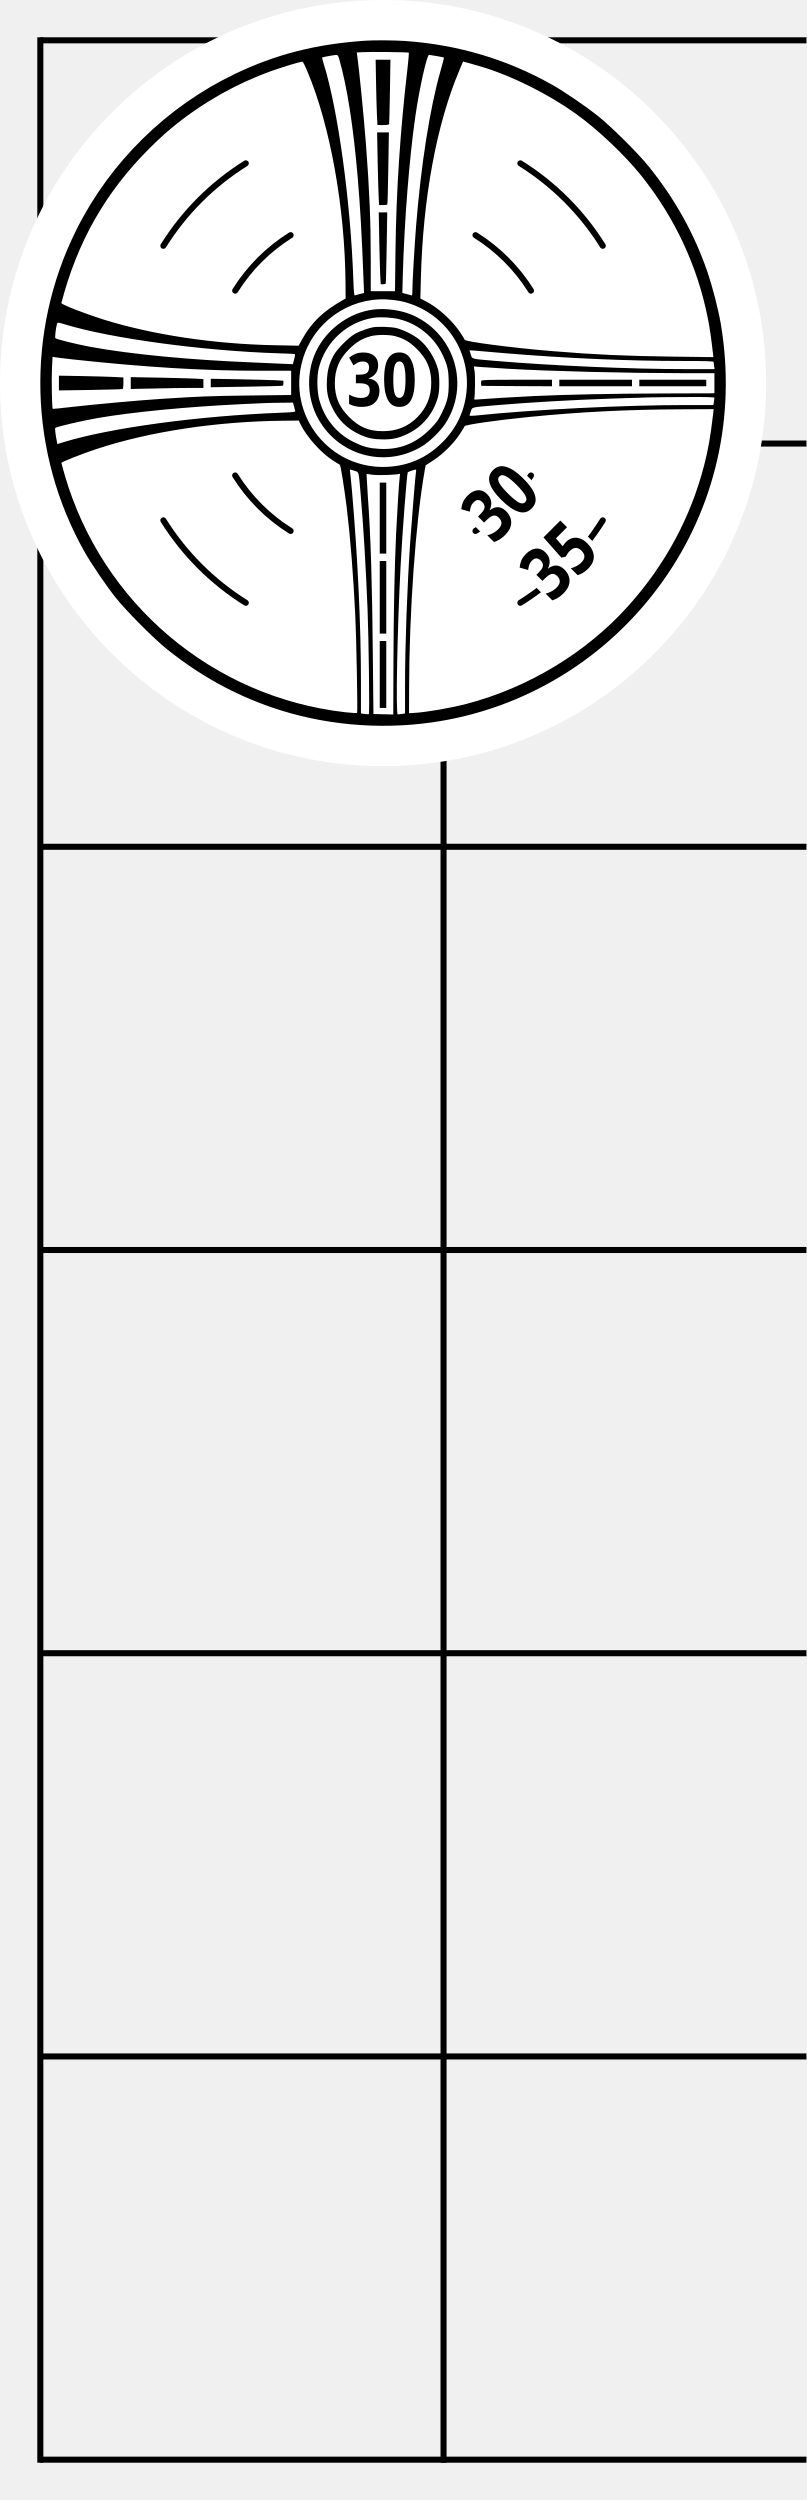
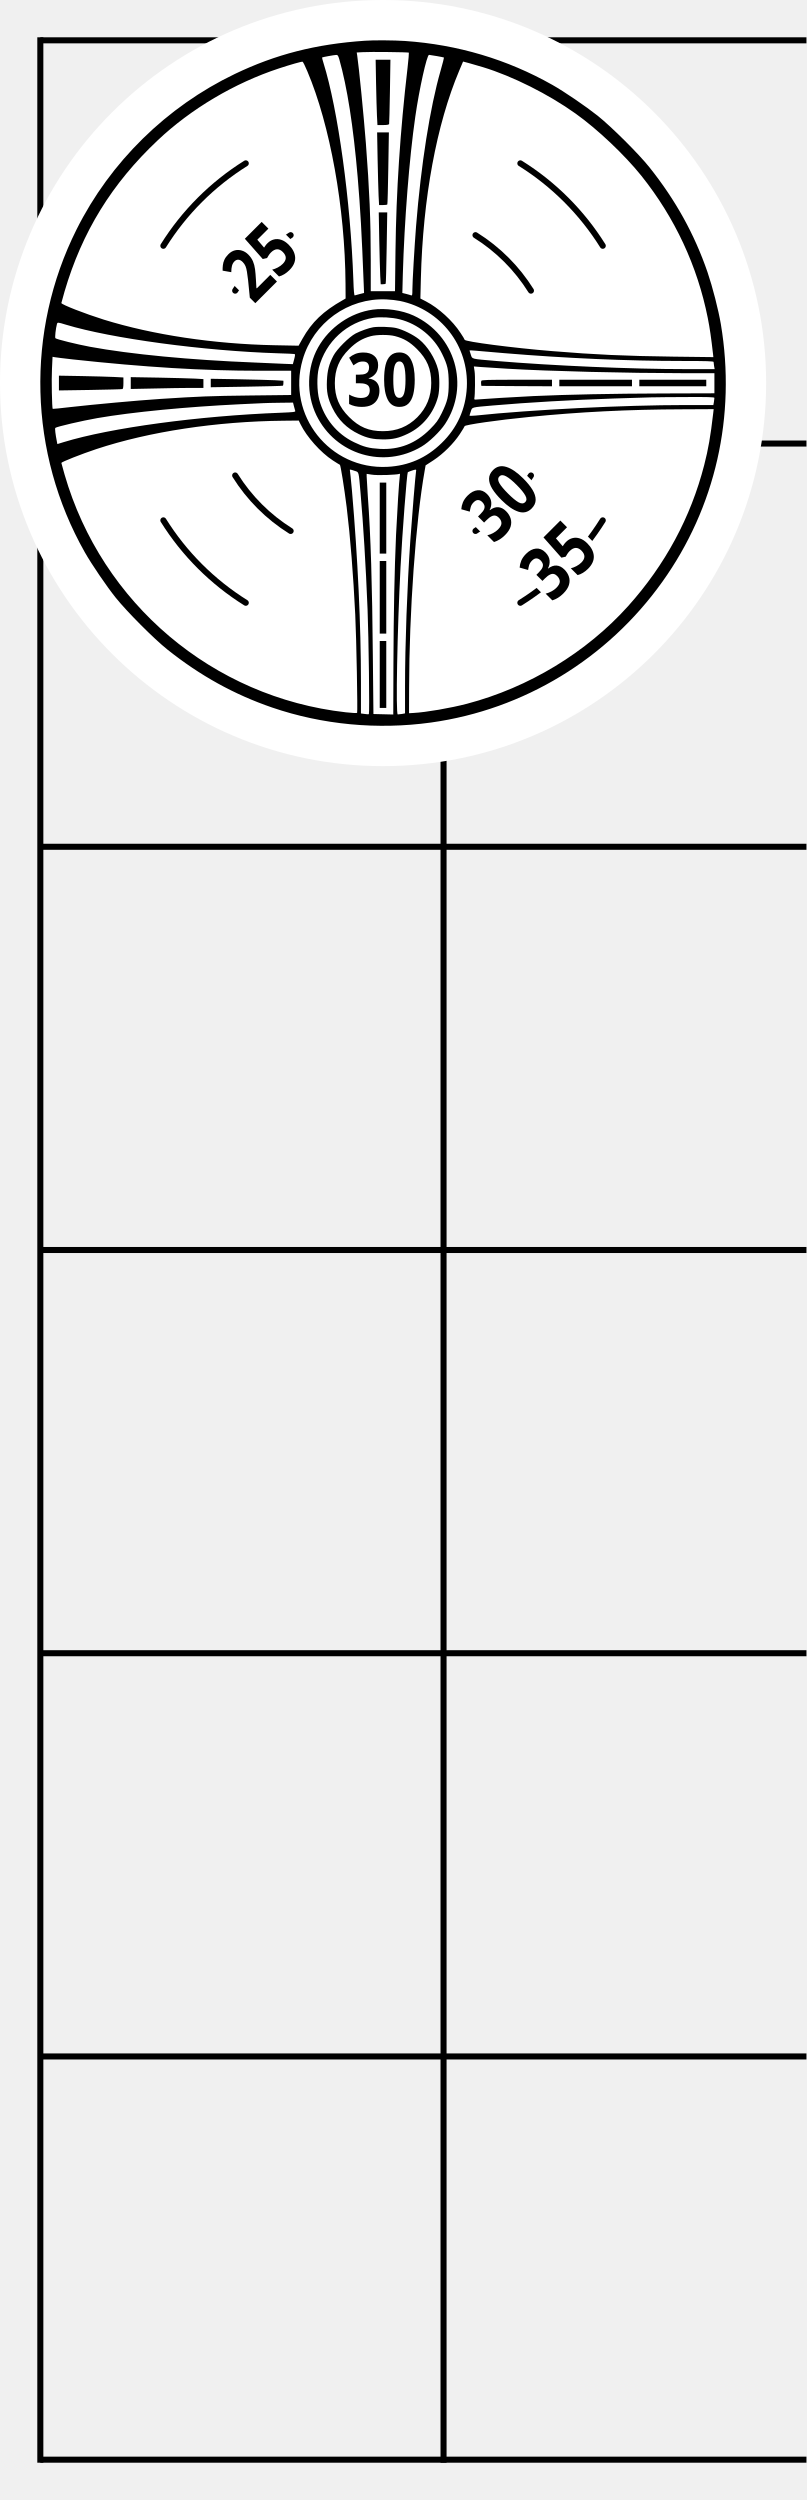
<svg xmlns="http://www.w3.org/2000/svg" xmlns:xlink="http://www.w3.org/1999/xlink" width="200mm" height="620mm" viewBox="0 0 200 620" version="1.1" id="svg8">
  <defs id="defs2" />
  <g id="layer1" transform="translate(0,323)">
    <path style="fill:none;stroke:#000000;stroke-width:1.5;stroke-linecap:butt;stroke-linejoin:miter;stroke-miterlimit:4;stroke-dasharray:none;stroke-opacity:1" d="M 10,287 H 200" id="path41" />
    <use x="0" y="0" xlink:href="#path41" id="use848" transform="translate(0,-100)" width="100%" height="100%" />
    <use x="0" y="0" xlink:href="#path41" id="use852" transform="translate(0,-200)" width="100%" height="100%" />
    <use x="0" y="0" xlink:href="#path41" id="use854" transform="translate(0,-300)" width="100%" height="100%" />
    <use x="0" y="0" xlink:href="#path41" id="use856" transform="translate(0,-400)" width="100%" height="100%" />
    <use x="0" y="0" xlink:href="#path41" id="use858" transform="translate(0,-500)" width="100%" height="100%" />
    <use x="0" y="0" xlink:href="#path41" id="use860" transform="translate(0,-600)" width="100%" height="100%" />
    <path style="fill:none;stroke:#000000;stroke-width:1.5;stroke-linecap:butt;stroke-linejoin:miter;stroke-miterlimit:4;stroke-dasharray:none;stroke-opacity:1" d="m 10,-313.75 v 601.5" id="path862" />
    <use x="0" y="0" xlink:href="#path862" id="use864" transform="translate(100)" width="100%" height="100%" />
    <circle style="opacity:1;fill:#ffffff;fill-opacity:1;fill-rule:nonzero;stroke:none;stroke-width:2;stroke-linecap:round;stroke-linejoin:round;stroke-miterlimit:4;stroke-dasharray:none;stroke-dashoffset:0;stroke-opacity:1;paint-order:markers stroke fill" id="path17" cx="95" cy="-228" r="95" />
    <path id="path354" style="fill:#000000;stroke:none;stroke-width:0.035" d="m 94.175,-155.74 v 8.3 h 0.81 0.81 v -8.3 -8.3 h -0.81 -0.81 z m 0,-19.131 v 9.009 h 0.81 0.81 v -9.009 -9.009 h -0.81 -0.81 z m 0,-19.637 v 8.806 h 0.81 0.81 v -8.806 -8.806 h -0.81 -0.81 z m 64.378,-33.505 v 0.81 h 8.3 8.3 v -0.81 -0.81 h -8.3 -8.3 z m -19.84,0 v 0.81 h 9.009 9.009 v -0.81 -0.81 h -9.009 -9.009 z m -19.354,-0.526 c -0.061,0.162 -0.081,0.506 -0.041,0.769 l 0.061,0.466 8.766,0.061 8.746,0.04 v -0.81 -0.81 h -8.705 c -7.369,0 -8.725,0.041 -8.827,0.283 z m -67.091,0.526 v 1.053 l 8.867,-0.142 c 4.859,-0.081 8.908,-0.182 9.009,-0.243 0.081,-0.041 0.142,-0.344 0.142,-0.668 v -0.567 l -2.065,-0.121 c -1.154,-0.061 -5.203,-0.162 -9.009,-0.243 l -6.944,-0.121 z m -19.84,0.02 v 1.458 l 5.932,-0.121 c 3.239,-0.081 7.308,-0.142 9.009,-0.142 h 3.077 v -1.093 -1.093 l -2.065,-0.121 c -1.154,-0.061 -5.203,-0.162 -9.009,-0.243 l -6.944,-0.121 z m -17.815,-0.02 v 1.842 l 7.754,-0.121 c 4.251,-0.081 7.855,-0.162 7.997,-0.223 0.162,-0.041 0.243,-0.526 0.243,-1.478 v -1.397 l -2.267,-0.121 c -1.255,-0.061 -4.859,-0.162 -7.997,-0.223 l -5.729,-0.101 z m 77.942,-13.827 c -1.053,0.162 -3.178,0.931 -4.353,1.539 -1.62,0.85 -4.656,3.887 -5.507,5.507 -1.113,2.146 -1.498,3.624 -1.62,6.175 -0.121,2.814 0.202,4.413 1.356,6.782 1.458,2.976 3.583,5.081 6.579,6.499 2.065,0.992 3.543,1.296 5.972,1.316 2.49,0 3.907,-0.324 6.175,-1.417 3.685,-1.761 6.418,-5.122 7.49,-9.232 0.405,-1.599 0.405,-5.081 0,-6.681 -0.729,-2.794 -2.632,-5.81 -4.717,-7.49 -1.437,-1.154 -3.988,-2.409 -5.709,-2.814 -1.215,-0.283 -4.413,-0.385 -5.668,-0.182 z m 5.365,2.186 c 2.207,0.567 3.725,1.458 5.486,3.219 2.51,2.51 3.543,4.94 3.543,8.422 0,3.34 -1.154,6.175 -3.462,8.503 -2.348,2.328 -5.081,3.442 -8.523,3.442 -3.502,0 -5.871,-0.992 -8.402,-3.523 -2.47,-2.47 -3.523,-4.98 -3.523,-8.381 0,-3.421 1.073,-5.992 3.543,-8.442 1.721,-1.721 3.28,-2.652 5.385,-3.219 1.458,-0.385 4.454,-0.405 5.952,-0.02 z m -5.446,-6.559 c -5.547,0.749 -10.79,4.373 -13.584,9.373 -2.814,5.041 -2.976,11.56 -0.425,16.823 4.778,9.798 16.702,13.361 26.075,7.774 1.883,-1.113 4.596,-3.725 5.851,-5.628 6.195,-9.454 2.531,-22.087 -7.814,-26.865 -2.834,-1.316 -6.944,-1.923 -10.102,-1.478 z m 6.66,2.409 c 4.535,1.154 8.503,4.393 10.527,8.604 1.336,2.733 1.599,3.988 1.62,7.187 0,3.3 -0.283,4.494 -1.741,7.49 -0.911,1.822 -1.296,2.348 -2.895,3.968 -3.543,3.543 -7.592,5.142 -12.471,4.879 -2.612,-0.142 -4.008,-0.506 -6.377,-1.66 -4.251,-2.045 -7.389,-5.891 -8.624,-10.527 -0.567,-2.146 -0.628,-5.851 -0.101,-7.895 1.66,-6.499 7.025,-11.418 13.584,-12.43 1.68,-0.263 4.616,-0.101 6.478,0.385 z m -5.081,-19.698 c 0.081,3.765 0.182,7.774 0.243,8.908 l 0.121,2.085 h 0.567 c 0.324,0 0.628,-0.061 0.668,-0.162 0.061,-0.081 0.162,-4.089 0.243,-8.908 l 0.142,-8.746 h -1.053 -1.053 z m -0.405,-19.941 c 0.081,3.705 0.182,7.774 0.243,9.009 l 0.121,2.288 h 0.972 c 0.547,0 1.032,-0.061 1.073,-0.162 0.061,-0.081 0.162,-4.13 0.243,-9.009 l 0.142,-8.847 h -1.458 -1.458 z m -0.385,-18.929 c 0.061,3.219 0.162,6.863 0.223,8.098 l 0.121,2.288 h 1.397 c 0.951,0 1.437,-0.081 1.498,-0.263 0.041,-0.121 0.121,-3.765 0.202,-8.098 l 0.121,-7.835 h -1.842 -1.822 z m -2.733,-10.527 c -12.228,0.83 -22.148,3.381 -32.29,8.24 -16.924,8.118 -30.893,21.844 -39.254,38.566 -12.673,25.306 -11.904,55.45 2.065,80.088 1.64,2.895 5.405,8.442 7.652,11.236 2.774,3.462 9.535,10.244 12.835,12.876 8.138,6.478 16.52,11.114 25.933,14.353 12.471,4.272 26.176,5.567 39.436,3.725 23.038,-3.219 43.728,-15.811 57.353,-34.902 13.179,-18.443 18.321,-41.096 14.515,-63.872 -0.607,-3.583 -2.045,-9.191 -3.32,-12.936 -3.239,-9.414 -7.875,-17.795 -14.353,-25.933 -2.632,-3.32 -9.434,-10.082 -12.876,-12.835 -2.814,-2.247 -8.381,-6.053 -11.236,-7.652 -11.195,-6.337 -23.524,-10.001 -36.541,-10.892 -2.713,-0.182 -7.774,-0.223 -9.92,-0.061 z m 10.871,2.956 c 0.041,0.061 -0.101,1.721 -0.324,3.725 -1.842,15.791 -2.814,30.65 -2.996,45.409 l -0.121,10.021 h -2.996 -3.016 v -7.693 c 0,-9.819 -0.324,-17.41 -1.215,-29.051 -0.526,-6.802 -1.741,-19.03 -2.146,-21.702 l -0.121,-0.749 1.498,-0.081 c 1.863,-0.121 11.296,0 11.438,0.121 z m -17.269,1.599 c 1.964,6.903 3.482,16.52 4.575,29.314 0.668,7.976 0.992,13.665 1.498,26.642 l 0.081,2.045 -1.053,0.263 c -0.567,0.142 -1.134,0.304 -1.255,0.344 -0.142,0.061 -0.263,-1.134 -0.344,-3.786 -0.688,-19.577 -3.806,-42.331 -7.41,-53.851 -0.223,-0.709 -0.385,-1.336 -0.344,-1.377 0.101,-0.081 2.935,-0.607 3.502,-0.628 0.364,-0.02 0.486,0.162 0.749,1.032 z m 24.192,-0.749 c 0.931,0.162 1.741,0.324 1.782,0.364 0.041,0.041 -0.344,1.478 -0.83,3.219 -2.632,9.151 -4.859,23.261 -6.094,38.627 -0.385,5 -0.911,13.807 -0.911,15.771 0,1.275 -0.041,1.458 -0.324,1.356 -0.182,-0.081 -0.749,-0.223 -1.255,-0.364 l -0.911,-0.223 0.121,-4.676 c 0.385,-13.179 1.599,-28.747 3.097,-39.092 0.972,-6.762 2.854,-15.285 3.401,-15.285 0.121,0 0.992,0.142 1.923,0.304 z m -32.108,3.765 c 5.648,13.321 9.353,33.869 9.474,52.717 l 0.02,3.644 -0.668,0.385 c -4.879,2.753 -7.713,5.466 -10.021,9.576 l -0.972,1.741 -6.094,-0.121 c -14.981,-0.304 -30.023,-2.571 -42.19,-6.337 -4.656,-1.458 -10.547,-3.745 -10.547,-4.13 0,-0.081 0.364,-1.356 0.79,-2.854 4.332,-14.779 11.742,-26.784 23.099,-37.493 8.26,-7.814 19.07,-14.212 30.083,-17.835 2.895,-0.952 5.588,-1.721 5.851,-1.66 0.121,0.041 0.648,1.093 1.174,2.369 z m 43.566,-1.012 c 7.308,2.227 16.277,6.721 22.978,11.519 5.405,3.846 12.167,10.264 16.277,15.386 8.341,10.426 13.928,22.411 16.499,35.327 0.506,2.551 0.83,4.838 1.316,9.09 l 0.061,0.587 -9.839,-0.121 c -12.268,-0.162 -19.354,-0.486 -30.185,-1.377 -9.738,-0.79 -21.662,-2.348 -21.662,-2.814 0,-0.081 -0.445,-0.85 -1.012,-1.68 -1.964,-3.037 -5.486,-6.235 -8.584,-7.835 l -1.377,-0.709 0.121,-4.919 c 0.506,-20.022 3.887,-38.262 9.515,-51.603 l 0.952,-2.247 1.458,0.385 c 0.81,0.223 2.369,0.668 3.482,1.012 z m -20.569,57.98 c 10.122,2.126 17.086,11.155 16.56,21.439 -0.283,5.385 -2.389,10.062 -6.256,13.807 -3.765,3.685 -8.199,5.628 -13.442,5.891 -14.293,0.749 -25.022,-12.795 -21.014,-26.581 2.632,-9.151 11.296,-15.386 20.771,-14.941 1.073,0.041 2.591,0.223 3.381,0.385 z m -82.902,5.871 c 11.276,3.421 34.173,6.519 52.656,7.106 2.126,0.061 3.948,0.142 4.089,0.182 0.162,0.061 0.142,0.405 -0.101,1.296 l -0.324,1.215 -2.146,-0.081 c -1.174,-0.061 -4.494,-0.202 -7.389,-0.324 -15.851,-0.628 -30.711,-2.045 -40.793,-3.907 -3.239,-0.607 -8.28,-1.842 -8.563,-2.126 -0.162,-0.162 0.081,-2.409 0.385,-3.523 0.142,-0.445 0.223,-0.445 2.186,0.162 z m 108.936,7.086 c 15.123,1.255 30.266,1.923 43.89,1.923 6.134,0 7.835,0.061 7.835,0.243 0,0.142 0.061,0.607 0.121,1.012 l 0.142,0.769 h -7.065 c -13.645,0 -33.12,-0.85 -47.15,-2.024 -6.316,-0.547 -5.871,-0.425 -6.256,-1.559 -0.182,-0.526 -0.324,-0.992 -0.324,-1.032 0,-0.061 0.668,-0.041 1.478,0.041 0.79,0.081 4.11,0.364 7.329,0.628 z m -107.398,1.518 c 18.159,1.964 32.452,2.834 46.563,2.834 h 7.794 v 3.016 2.996 l -10.224,0.121 c -9.94,0.121 -12.45,0.223 -22.168,0.85 -5.83,0.385 -16.661,1.377 -22.35,2.024 -2.389,0.283 -4.373,0.486 -4.393,0.445 -0.182,-0.182 -0.324,-7.369 -0.182,-9.92 l 0.142,-2.996 0.547,0.101 c 0.283,0.061 2.207,0.283 4.272,0.526 z m 108.005,2.328 c 10.527,0.628 29.314,1.093 44.295,1.113 h 7.025 v 2.49 2.49 l -12.795,0.041 c -12.693,0.041 -23.443,0.263 -32.047,0.648 -3.907,0.182 -13.24,0.749 -14.374,0.871 -0.263,0.02 -0.385,-0.061 -0.324,-0.263 0.182,-0.81 0.243,-5.709 0.061,-6.762 l -0.182,-1.194 1.741,0.142 c 0.952,0.061 3.927,0.263 6.6,0.425 z m 51.32,7.227 c 0,0.142 -0.061,0.607 -0.121,1.012 l -0.142,0.769 h -6.903 c -15.224,0 -38.303,1.154 -52.089,2.612 -0.81,0.081 -1.478,0.081 -1.478,0.02 0,-0.081 0.142,-0.547 0.324,-1.053 0.364,-1.093 0,-0.992 5.547,-1.478 8.665,-0.749 19.556,-1.377 29.861,-1.721 8.928,-0.304 9.576,-0.324 17.775,-0.364 5.668,-0.041 7.227,0.02 7.227,0.202 z m -104.28,2.065 c 0.121,0.486 0.263,1.012 0.324,1.174 0.101,0.263 -0.425,0.324 -3.482,0.445 -20.427,0.769 -42.352,3.745 -53.932,7.288 l -1.579,0.486 -0.101,-0.526 c -0.385,-1.943 -0.547,-3.34 -0.405,-3.482 0.304,-0.304 6.701,-1.782 10.406,-2.429 8.827,-1.518 22.046,-2.794 35.428,-3.442 2.51,-0.121 5.061,-0.243 5.668,-0.263 0.607,-0.041 2.531,-0.081 4.272,-0.101 l 3.178,-0.041 z m 103.976,1.782 c -0.648,5.628 -1.215,8.887 -2.227,12.815 -3.32,12.957 -9.677,24.739 -18.848,34.962 -10.345,11.519 -24.678,20.204 -39.963,24.233 -4.11,1.073 -10.163,2.126 -13.321,2.288 l -1.073,0.061 0.02,-6.276 c 0.02,-18.787 1.66,-41.582 3.867,-53.911 l 0.223,-1.275 1.964,-1.275 c 2.45,-1.62 4.96,-4.13 6.519,-6.478 0.648,-0.992 1.194,-1.883 1.194,-1.964 0,-0.344 8.3,-1.539 15.993,-2.288 12.531,-1.255 24.597,-1.862 38.121,-1.903 l 7.652,-0.04 z m -102.336,2.693 c 1.518,3.118 4.96,6.984 7.997,8.968 0.891,0.567 1.68,1.073 1.761,1.093 0.182,0.081 1.073,5.648 1.68,10.487 0.911,7.47 1.64,16.783 2.126,26.622 0.304,6.215 0.628,24.253 0.466,24.415 -0.101,0.081 -1.336,0.02 -2.794,-0.142 -32.999,-3.705 -60.531,-26.986 -69.763,-58.993 -0.425,-1.498 -0.79,-2.794 -0.79,-2.854 0,-0.243 5.041,-2.227 8.705,-3.442 13.098,-4.332 29.78,-6.863 46.401,-7.025 l 3.765,-0.041 z m 13.422,11.56 c 1.093,0.364 0.972,-0.041 1.458,5.446 0.688,7.997 1.296,17.775 1.741,28.849 0.283,7.207 0.526,25.933 0.324,26.055 -0.081,0.041 -0.547,0.02 -1.053,-0.061 l -0.911,-0.121 v -7.733 c 0,-14.171 -0.79,-30.812 -2.227,-47.494 -0.243,-2.612 -0.466,-4.879 -0.506,-5.021 -0.121,-0.324 0.041,-0.304 1.174,0.081 z m 15.224,0.121 c -0.121,0.587 -1.012,11.216 -1.417,17.066 -0.79,11.56 -1.316,25.954 -1.316,36.258 v 6.701 l -0.749,0.142 c -0.425,0.061 -0.891,0.121 -1.053,0.121 -0.526,0 -0.121,-20.953 0.688,-36.541 0.445,-8.604 1.579,-23.302 1.802,-23.524 0.101,-0.101 1.64,-0.648 1.903,-0.648 0.162,-0.02 0.223,0.142 0.142,0.425 z m -7.288,0.911 c 1.458,-0.061 2.794,-0.162 2.996,-0.243 0.324,-0.142 0.364,-0.081 0.263,0.526 -0.162,0.931 -0.668,8.948 -0.931,14.556 -0.385,8.725 -0.607,19.415 -0.648,31.946 l -0.041,12.612 -2.47,-0.061 -2.45,-0.061 -0.142,-13.969 c -0.162,-18.342 -0.526,-30.205 -1.255,-40.165 -0.142,-2.267 -0.283,-4.413 -0.283,-4.778 v -0.648 l 1.174,0.182 c 0.628,0.121 2.348,0.162 3.786,0.101 z" />
    <path style="opacity:1;fill:none;fill-opacity:1;fill-rule:nonzero;stroke:#000000;stroke-width:1.5;stroke-linecap:round;stroke-linejoin:round;stroke-miterlimit:4;stroke-dasharray:none;stroke-dashoffset:0;stroke-opacity:1;paint-order:markers stroke fill" id="path972" d="m 117.919,-264.678 a 43.25,43.25 0 0 1 13.759,13.759" />
    <path id="circle974" style="opacity:1;fill:none;fill-opacity:1;fill-rule:nonzero;stroke:#000000;stroke-width:1.5;stroke-linecap:round;stroke-linejoin:round;stroke-miterlimit:4;stroke-dasharray:none;stroke-dashoffset:0;stroke-opacity:1;paint-order:markers stroke fill" d="m 129.047,-282.487 a 64.25,64.25 0 0 1 20.44,20.44" />
    <path d="m 58.322,-250.919 a 43.25,43.25 0 0 1 13.759,-13.759" id="path1019" style="opacity:1;fill:none;fill-opacity:1;fill-rule:nonzero;stroke:#000000;stroke-width:1.5;stroke-linecap:round;stroke-linejoin:round;stroke-miterlimit:4;stroke-dasharray:none;stroke-dashoffset:0;stroke-opacity:1;paint-order:markers stroke fill" />
    <path d="m 40.513,-262.047 a 64.25,64.25 0 0 1 20.44,-20.44" style="opacity:1;fill:none;fill-opacity:1;fill-rule:nonzero;stroke:#000000;stroke-width:1.5;stroke-linecap:round;stroke-linejoin:round;stroke-miterlimit:4;stroke-dasharray:none;stroke-dashoffset:0;stroke-opacity:1;paint-order:markers stroke fill" id="path1021" />
    <path style="opacity:1;fill:none;fill-opacity:1;fill-rule:nonzero;stroke:#000000;stroke-width:1.5;stroke-linecap:round;stroke-linejoin:round;stroke-miterlimit:4;stroke-dasharray:none;stroke-dashoffset:0;stroke-opacity:1;paint-order:markers stroke fill" id="path1023" d="M 72.081,-191.322 A 43.25,43.25 0 0 1 58.322,-205.081" />
    <path id="path1025" style="opacity:1;fill:none;fill-opacity:1;fill-rule:nonzero;stroke:#000000;stroke-width:1.5;stroke-linecap:round;stroke-linejoin:round;stroke-miterlimit:4;stroke-dasharray:none;stroke-dashoffset:0;stroke-opacity:1;paint-order:markers stroke fill" d="M 60.953,-173.513 A 64.25,64.25 0 0 1 40.513,-193.953" />
    <path d="m 131.678,-205.081 a 43.25,43.25 0 0 1 -13.759,13.759" id="path1027" style="opacity:1;fill:none;fill-opacity:1;fill-rule:nonzero;stroke:#000000;stroke-width:1.5;stroke-linecap:round;stroke-linejoin:round;stroke-miterlimit:4;stroke-dasharray:none;stroke-dashoffset:0;stroke-opacity:1;paint-order:markers stroke fill" />
    <path d="m 149.487,-193.953 a 64.25,64.25 0 0 1 -20.44,20.44" style="opacity:1;fill:none;fill-opacity:1;fill-rule:nonzero;stroke:#000000;stroke-width:1.5;stroke-linecap:round;stroke-linejoin:round;stroke-miterlimit:4;stroke-dasharray:none;stroke-dashoffset:0;stroke-opacity:1;paint-order:markers stroke fill" id="path1029" />
    <text xml:space="preserve" style="font-style:normal;font-variant:normal;font-weight:bold;font-stretch:normal;font-size:16.729px;line-height:1000;font-family:'Tlwg Typewriter';-inkscape-font-specification:'Tlwg Typewriter Bold';letter-spacing:0px;word-spacing:0px;fill:#000000;fill-opacity:1;stroke:none;stroke-width:0.265" x="94.464" y="-202.347" id="text1083" transform="scale(0.9103436,1.098486)">
      <tspan id="tspan1081" x="94.464" y="-202.347" style="font-style:normal;font-variant:normal;font-weight:bold;font-stretch:normal;font-family:'Tlwg Typewriter';-inkscape-font-specification:'Tlwg Typewriter Bold';letter-spacing:0px;stroke-width:0.265">30</tspan>
    </text>
    <g id="g1148" transform="rotate(-45,108.8187,-123.4152)">
      <rect y="-171" x="164" height="12" width="18" id="rect1139" style="opacity:1;fill:#ffffff;fill-opacity:1;fill-rule:nonzero;stroke:none;stroke-width:1.5;stroke-linecap:round;stroke-linejoin:round;stroke-miterlimit:4;stroke-dasharray:none;stroke-dashoffset:0;stroke-opacity:1;paint-order:markers stroke fill" />
      <text xml:space="preserve" style="font-style:normal;font-variant:normal;font-weight:bold;font-stretch:normal;font-size:16.729px;line-height:1000;font-family:'Tlwg Typewriter';-inkscape-font-specification:'Tlwg Typewriter Bold';letter-spacing:0px;word-spacing:0px;fill:#000000;fill-opacity:1;stroke:none;stroke-width:0.265" x="180.146" y="-144.996" id="text1143" transform="scale(0.9103436,1.098486)">
        <tspan id="tspan1141" x="180.146" y="-144.996" style="font-style:normal;font-variant:normal;font-weight:bold;font-stretch:normal;font-family:'Tlwg Typewriter';-inkscape-font-specification:'Tlwg Typewriter Bold';letter-spacing:0px;stroke-width:0.265">30</tspan>
      </text>
    </g>
    <g transform="rotate(-45,133.5182,-133.6461)" id="g1156">
      <rect style="opacity:1;fill:#ffffff;fill-opacity:1;fill-rule:nonzero;stroke:none;stroke-width:1.5;stroke-linecap:round;stroke-linejoin:round;stroke-miterlimit:4;stroke-dasharray:none;stroke-dashoffset:0;stroke-opacity:1;paint-order:markers stroke fill" id="rect1150" width="18" height="12" x="164" y="-171" />
      <text transform="scale(0.9103436,1.098486)" id="text1154" y="-144.996" x="180.146" style="font-style:normal;font-variant:normal;font-weight:bold;font-stretch:normal;font-size:16.729px;line-height:1000;font-family:'Tlwg Typewriter';-inkscape-font-specification:'Tlwg Typewriter Bold';letter-spacing:0px;word-spacing:0px;fill:#000000;fill-opacity:1;stroke:none;stroke-width:0.265" xml:space="preserve">
        <tspan style="font-style:normal;font-variant:normal;font-weight:bold;font-stretch:normal;font-family:'Tlwg Typewriter';-inkscape-font-specification:'Tlwg Typewriter Bold';letter-spacing:0px;stroke-width:0.265" y="-144.996" x="180.146" id="tspan1152">35</tspan>
      </text>
    </g>
+     <g id="g1164" transform="rotate(-45,7.085857,-81.27611)">
+       <rect y="-171" x="164" height="12" width="18" id="rect1158" style="opacity:1;fill:#ffffff;fill-opacity:1;fill-rule:nonzero;stroke:none;stroke-width:1.5;stroke-linecap:round;stroke-linejoin:round;stroke-miterlimit:4;stroke-dasharray:none;stroke-dashoffset:0;stroke-opacity:1;paint-order:markers stroke fill" />
+       <text xml:space="preserve" style="font-style:normal;font-variant:normal;font-weight:bold;font-stretch:normal;font-size:16.729px;line-height:1000;font-family:'Tlwg Typewriter';-inkscape-font-specification:'Tlwg Typewriter Bold';letter-spacing:0px;word-spacing:0px;fill:#000000;fill-opacity:1;stroke:none;stroke-width:0.265" x="180.146" y="-144.996" id="text1162" transform="scale(0.9103436,1.098486)">
+         <tspan id="tspan1160" x="180.146" y="-144.996" style="font-style:normal;font-variant:normal;font-weight:bold;font-stretch:normal;font-family:'Tlwg Typewriter';-inkscape-font-specification:'Tlwg Typewriter Bold';letter-spacing:0px;stroke-width:0.265">25</tspan>
+       </text>
+     </g>
  </g>
</svg>
